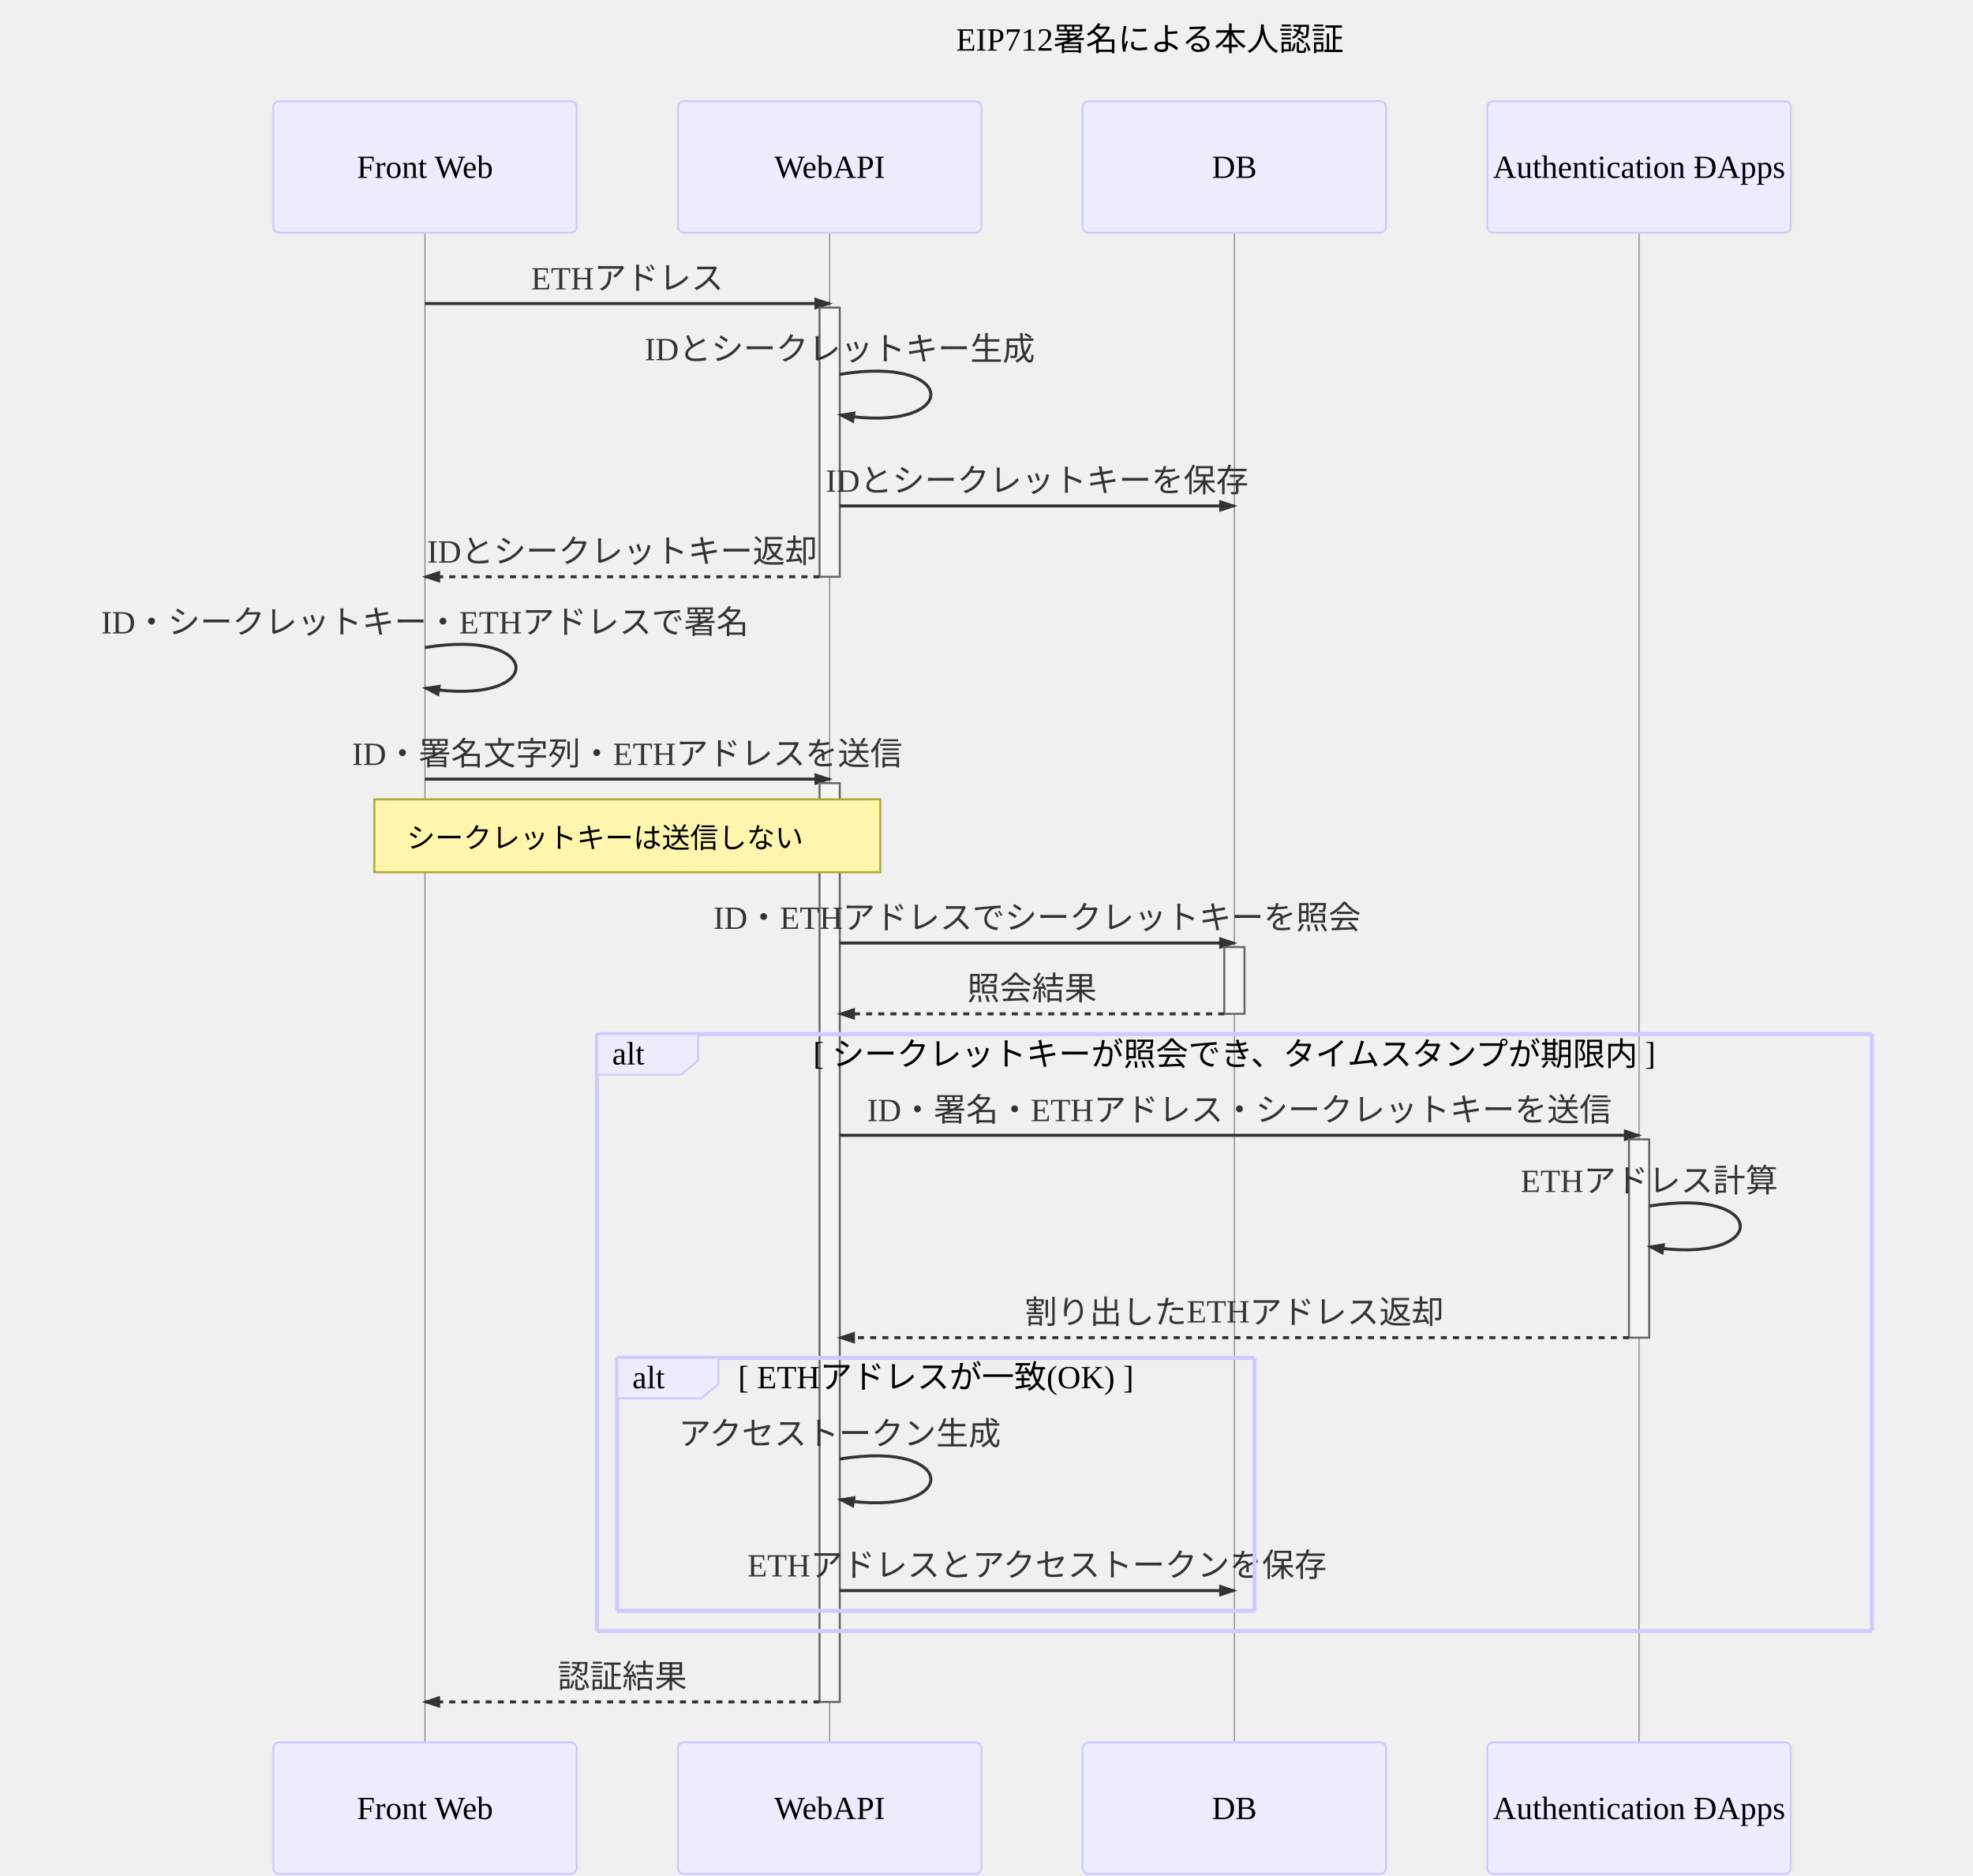
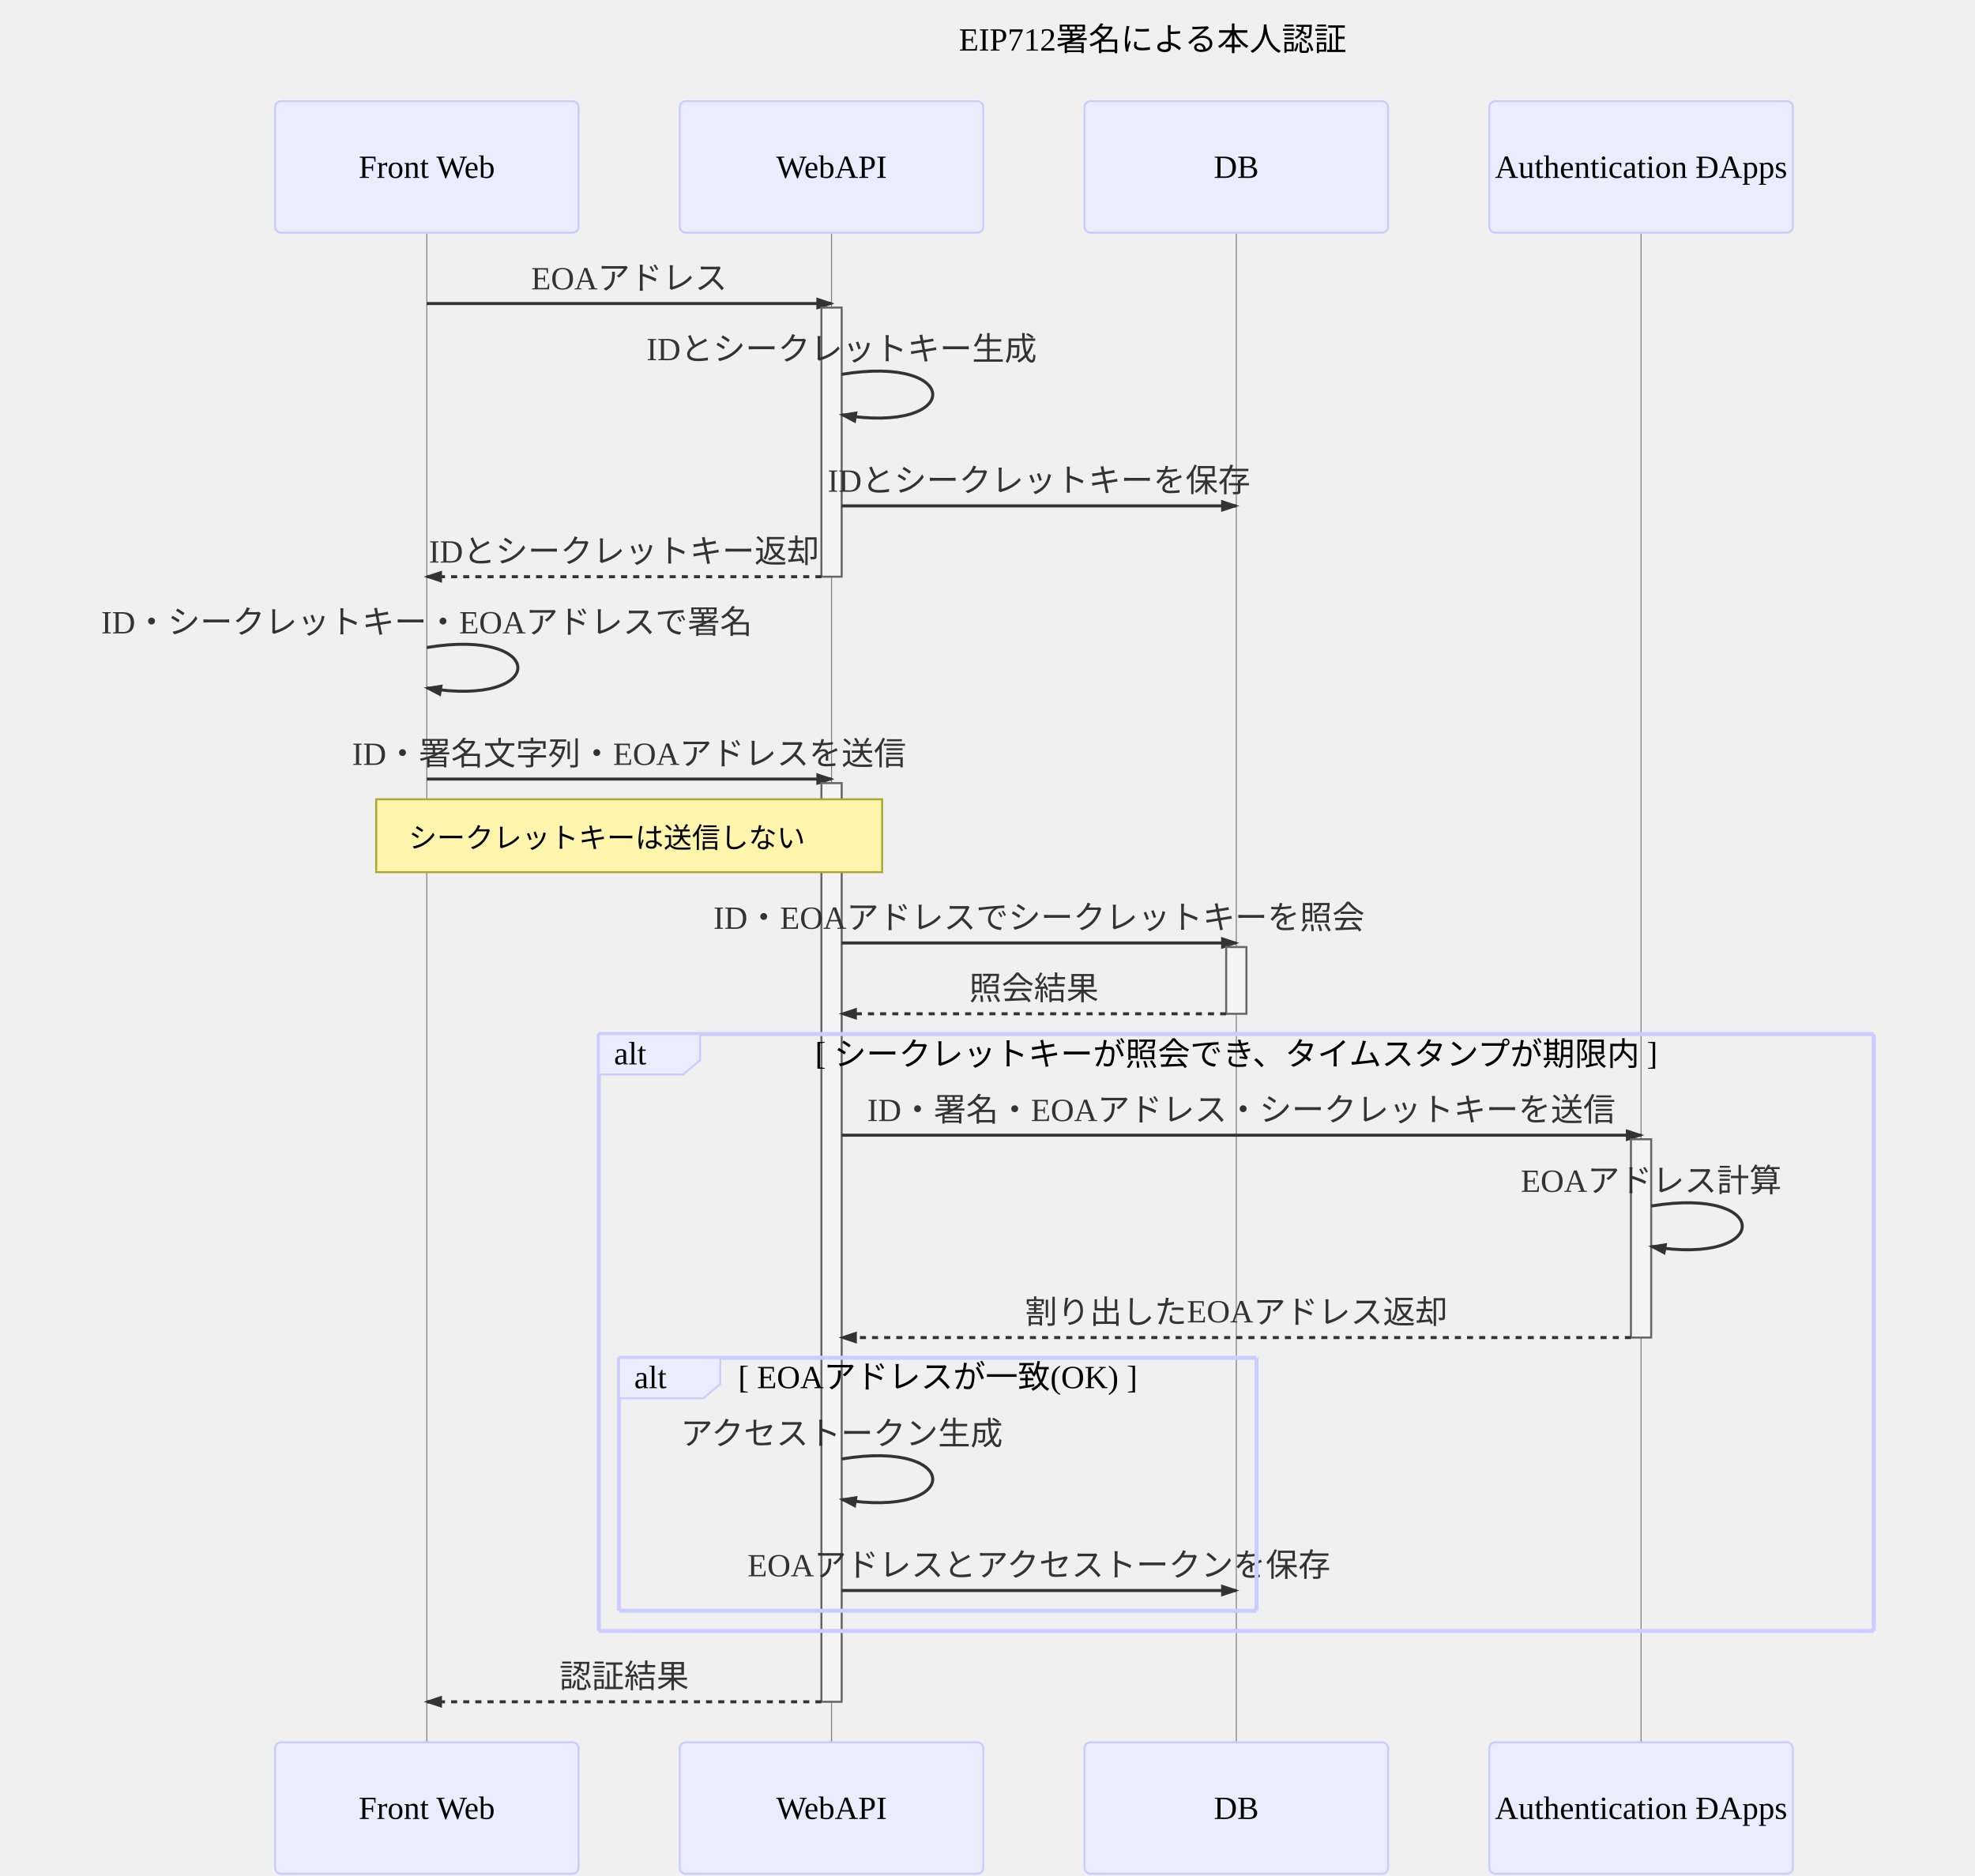
- <svg xmlns="http://www.w3.org/2000/svg" id="mermaid-1551665871197" width="100%" height="100%" style="max-width:974.992px;" viewBox="-134.992 -50 974.992 927">
-   <style>#mermaid-1551665871197 .label{font-family:trebuchet ms,verdana,arial;color:#333}#mermaid-1551665871197 .node circle,#mermaid-1551665871197 .node ellipse,#mermaid-1551665871197 .node polygon,#mermaid-1551665871197 .node rect{fill:#ececff;stroke:#9370db;stroke-width:1px}#mermaid-1551665871197 .node.clickable{cursor:pointer}#mermaid-1551665871197 .arrowheadPath{fill:#333}#mermaid-1551665871197 .edgePath .path{stroke:#333;stroke-width:1.5px}#mermaid-1551665871197 .edgeLabel{background-color:#e8e8e8}#mermaid-1551665871197 .cluster rect{fill:#ffffde!important;stroke:#aa3!important;stroke-width:1px!important}#mermaid-1551665871197 .cluster text{fill:#333}#mermaid-1551665871197 div.mermaidTooltip{position:absolute;text-align:center;max-width:200px;padding:2px;font-family:trebuchet ms,verdana,arial;font-size:12px;background:#ffffde;border:1px solid #aa3;border-radius:2px;pointer-events:none;z-index:100}#mermaid-1551665871197 .actor{stroke:#ccf;fill:#ececff}#mermaid-1551665871197 text.actor{fill:#000;stroke:none}#mermaid-1551665871197 .actor-line{stroke:grey}#mermaid-1551665871197 .messageLine0{marker-end:"url(#arrowhead)"}#mermaid-1551665871197 .messageLine0,#mermaid-1551665871197 .messageLine1{stroke-width:1.5;stroke-dasharray:"2 2";stroke:#333}#mermaid-1551665871197 #arrowhead{fill:#333}#mermaid-1551665871197 #crosshead path{fill:#333!important;stroke:#333!important}#mermaid-1551665871197 .messageText{fill:#333;stroke:none}#mermaid-1551665871197 .labelBox{stroke:#ccf;fill:#ececff}#mermaid-1551665871197 .labelText,#mermaid-1551665871197 .loopText{fill:#000;stroke:none}#mermaid-1551665871197 .loopLine{stroke-width:2;stroke-dasharray:"2 2";marker-end:"url(#arrowhead)";stroke:#ccf}#mermaid-1551665871197 .note{stroke:#aa3;fill:#fff5ad}#mermaid-1551665871197 .noteText{fill:#000;stroke:none;font-family:trebuchet ms,verdana,arial;font-size:14px}#mermaid-1551665871197 .section{stroke:none;opacity:.2}#mermaid-1551665871197 .section0{fill:rgba(102,102,255,.49)}#mermaid-1551665871197 .section2{fill:#fff400}#mermaid-1551665871197 .section1,#mermaid-1551665871197 .section3{fill:#fff;opacity:.2}#mermaid-1551665871197 .sectionTitle0,#mermaid-1551665871197 .sectionTitle1,#mermaid-1551665871197 .sectionTitle2,#mermaid-1551665871197 .sectionTitle3{fill:#333}#mermaid-1551665871197 .sectionTitle{text-anchor:start;font-size:11px;text-height:14px}#mermaid-1551665871197 .grid .tick{stroke:#d3d3d3;opacity:.3;shape-rendering:crispEdges}#mermaid-1551665871197 .grid path{stroke-width:0}#mermaid-1551665871197 .today{fill:none;stroke:red;stroke-width:2px}#mermaid-1551665871197 .task{stroke-width:2}#mermaid-1551665871197 .taskText{text-anchor:middle;font-size:11px}#mermaid-1551665871197 .taskTextOutsideRight{fill:#000;text-anchor:start;font-size:11px}#mermaid-1551665871197 .taskTextOutsideLeft{fill:#000;text-anchor:end;font-size:11px}#mermaid-1551665871197 .taskText0,#mermaid-1551665871197 .taskText1,#mermaid-1551665871197 .taskText2,#mermaid-1551665871197 .taskText3{fill:#fff}#mermaid-1551665871197 .task0,#mermaid-1551665871197 .task1,#mermaid-1551665871197 .task2,#mermaid-1551665871197 .task3{fill:#8a90dd;stroke:#534fbc}#mermaid-1551665871197 .taskTextOutside0,#mermaid-1551665871197 .taskTextOutside1,#mermaid-1551665871197 .taskTextOutside2,#mermaid-1551665871197 .taskTextOutside3{fill:#000}#mermaid-1551665871197 .active0,#mermaid-1551665871197 .active1,#mermaid-1551665871197 .active2,#mermaid-1551665871197 .active3{fill:#bfc7ff;stroke:#534fbc}#mermaid-1551665871197 .activeText0,#mermaid-1551665871197 .activeText1,#mermaid-1551665871197 .activeText2,#mermaid-1551665871197 .activeText3{fill:#000!important}#mermaid-1551665871197 .done0,#mermaid-1551665871197 .done1,#mermaid-1551665871197 .done2,#mermaid-1551665871197 .done3{stroke:grey;fill:#d3d3d3;stroke-width:2}#mermaid-1551665871197 .doneText0,#mermaid-1551665871197 .doneText1,#mermaid-1551665871197 .doneText2,#mermaid-1551665871197 .doneText3{fill:#000!important}#mermaid-1551665871197 .crit0,#mermaid-1551665871197 .crit1,#mermaid-1551665871197 .crit2,#mermaid-1551665871197 .crit3{stroke:#f88;fill:red;stroke-width:2}#mermaid-1551665871197 .activeCrit0,#mermaid-1551665871197 .activeCrit1,#mermaid-1551665871197 .activeCrit2,#mermaid-1551665871197 .activeCrit3{stroke:#f88;fill:#bfc7ff;stroke-width:2}#mermaid-1551665871197 .doneCrit0,#mermaid-1551665871197 .doneCrit1,#mermaid-1551665871197 .doneCrit2,#mermaid-1551665871197 .doneCrit3{stroke:#f88;fill:#d3d3d3;stroke-width:2;cursor:pointer;shape-rendering:crispEdges}#mermaid-1551665871197 .activeCritText0,#mermaid-1551665871197 .activeCritText1,#mermaid-1551665871197 .activeCritText2,#mermaid-1551665871197 .activeCritText3,#mermaid-1551665871197 .doneCritText0,#mermaid-1551665871197 .doneCritText1,#mermaid-1551665871197 .doneCritText2,#mermaid-1551665871197 .doneCritText3{fill:#000!important}#mermaid-1551665871197 .titleText{text-anchor:middle;font-size:18px;fill:#000}#mermaid-1551665871197 g.classGroup text{fill:#9370db;stroke:none;font-family:trebuchet ms,verdana,arial;font-size:10px}#mermaid-1551665871197 g.classGroup rect{fill:#ececff;stroke:#9370db}#mermaid-1551665871197 g.classGroup line{stroke:#9370db;stroke-width:1}#mermaid-1551665871197 .classLabel .box{stroke:none;stroke-width:0;fill:#ececff;opacity:.5}#mermaid-1551665871197 .classLabel .label{fill:#9370db;font-size:10px}#mermaid-1551665871197 .relation{stroke:#9370db;stroke-width:1;fill:none}#mermaid-1551665871197 #compositionEnd,#mermaid-1551665871197 #compositionStart{fill:#9370db;stroke:#9370db;stroke-width:1}#mermaid-1551665871197 #aggregationEnd,#mermaid-1551665871197 #aggregationStart{fill:#ececff;stroke:#9370db;stroke-width:1}#mermaid-1551665871197 #dependencyEnd,#mermaid-1551665871197 #dependencyStart,#mermaid-1551665871197 #extensionEnd,#mermaid-1551665871197 #extensionStart{fill:#9370db;stroke:#9370db;stroke-width:1}#mermaid-1551665871197 .branch-label,#mermaid-1551665871197 .commit-id,#mermaid-1551665871197 .commit-msg{fill:#d3d3d3;color:#d3d3d3}</style>
-   <style>#mermaid-1551665871197 {
+ <svg xmlns="http://www.w3.org/2000/svg" id="mermaid-1551927089064" width="100%" height="100%" style="max-width:975.883px;" viewBox="-135.883 -50 975.883 927">
+   <style>#mermaid-1551927089064 .label{font-family:trebuchet ms,verdana,arial;color:#333}#mermaid-1551927089064 .node circle,#mermaid-1551927089064 .node ellipse,#mermaid-1551927089064 .node polygon,#mermaid-1551927089064 .node rect{fill:#ececff;stroke:#9370db;stroke-width:1px}#mermaid-1551927089064 .node.clickable{cursor:pointer}#mermaid-1551927089064 .arrowheadPath{fill:#333}#mermaid-1551927089064 .edgePath .path{stroke:#333;stroke-width:1.5px}#mermaid-1551927089064 .edgeLabel{background-color:#e8e8e8}#mermaid-1551927089064 .cluster rect{fill:#ffffde!important;stroke:#aa3!important;stroke-width:1px!important}#mermaid-1551927089064 .cluster text{fill:#333}#mermaid-1551927089064 div.mermaidTooltip{position:absolute;text-align:center;max-width:200px;padding:2px;font-family:trebuchet ms,verdana,arial;font-size:12px;background:#ffffde;border:1px solid #aa3;border-radius:2px;pointer-events:none;z-index:100}#mermaid-1551927089064 .actor{stroke:#ccf;fill:#ececff}#mermaid-1551927089064 text.actor{fill:#000;stroke:none}#mermaid-1551927089064 .actor-line{stroke:grey}#mermaid-1551927089064 .messageLine0{marker-end:"url(#arrowhead)"}#mermaid-1551927089064 .messageLine0,#mermaid-1551927089064 .messageLine1{stroke-width:1.5;stroke-dasharray:"2 2";stroke:#333}#mermaid-1551927089064 #arrowhead{fill:#333}#mermaid-1551927089064 #crosshead path{fill:#333!important;stroke:#333!important}#mermaid-1551927089064 .messageText{fill:#333;stroke:none}#mermaid-1551927089064 .labelBox{stroke:#ccf;fill:#ececff}#mermaid-1551927089064 .labelText,#mermaid-1551927089064 .loopText{fill:#000;stroke:none}#mermaid-1551927089064 .loopLine{stroke-width:2;stroke-dasharray:"2 2";marker-end:"url(#arrowhead)";stroke:#ccf}#mermaid-1551927089064 .note{stroke:#aa3;fill:#fff5ad}#mermaid-1551927089064 .noteText{fill:#000;stroke:none;font-family:trebuchet ms,verdana,arial;font-size:14px}#mermaid-1551927089064 .section{stroke:none;opacity:.2}#mermaid-1551927089064 .section0{fill:rgba(102,102,255,.49)}#mermaid-1551927089064 .section2{fill:#fff400}#mermaid-1551927089064 .section1,#mermaid-1551927089064 .section3{fill:#fff;opacity:.2}#mermaid-1551927089064 .sectionTitle0,#mermaid-1551927089064 .sectionTitle1,#mermaid-1551927089064 .sectionTitle2,#mermaid-1551927089064 .sectionTitle3{fill:#333}#mermaid-1551927089064 .sectionTitle{text-anchor:start;font-size:11px;text-height:14px}#mermaid-1551927089064 .grid .tick{stroke:#d3d3d3;opacity:.3;shape-rendering:crispEdges}#mermaid-1551927089064 .grid path{stroke-width:0}#mermaid-1551927089064 .today{fill:none;stroke:red;stroke-width:2px}#mermaid-1551927089064 .task{stroke-width:2}#mermaid-1551927089064 .taskText{text-anchor:middle;font-size:11px}#mermaid-1551927089064 .taskTextOutsideRight{fill:#000;text-anchor:start;font-size:11px}#mermaid-1551927089064 .taskTextOutsideLeft{fill:#000;text-anchor:end;font-size:11px}#mermaid-1551927089064 .taskText0,#mermaid-1551927089064 .taskText1,#mermaid-1551927089064 .taskText2,#mermaid-1551927089064 .taskText3{fill:#fff}#mermaid-1551927089064 .task0,#mermaid-1551927089064 .task1,#mermaid-1551927089064 .task2,#mermaid-1551927089064 .task3{fill:#8a90dd;stroke:#534fbc}#mermaid-1551927089064 .taskTextOutside0,#mermaid-1551927089064 .taskTextOutside1,#mermaid-1551927089064 .taskTextOutside2,#mermaid-1551927089064 .taskTextOutside3{fill:#000}#mermaid-1551927089064 .active0,#mermaid-1551927089064 .active1,#mermaid-1551927089064 .active2,#mermaid-1551927089064 .active3{fill:#bfc7ff;stroke:#534fbc}#mermaid-1551927089064 .activeText0,#mermaid-1551927089064 .activeText1,#mermaid-1551927089064 .activeText2,#mermaid-1551927089064 .activeText3{fill:#000!important}#mermaid-1551927089064 .done0,#mermaid-1551927089064 .done1,#mermaid-1551927089064 .done2,#mermaid-1551927089064 .done3{stroke:grey;fill:#d3d3d3;stroke-width:2}#mermaid-1551927089064 .doneText0,#mermaid-1551927089064 .doneText1,#mermaid-1551927089064 .doneText2,#mermaid-1551927089064 .doneText3{fill:#000!important}#mermaid-1551927089064 .crit0,#mermaid-1551927089064 .crit1,#mermaid-1551927089064 .crit2,#mermaid-1551927089064 .crit3{stroke:#f88;fill:red;stroke-width:2}#mermaid-1551927089064 .activeCrit0,#mermaid-1551927089064 .activeCrit1,#mermaid-1551927089064 .activeCrit2,#mermaid-1551927089064 .activeCrit3{stroke:#f88;fill:#bfc7ff;stroke-width:2}#mermaid-1551927089064 .doneCrit0,#mermaid-1551927089064 .doneCrit1,#mermaid-1551927089064 .doneCrit2,#mermaid-1551927089064 .doneCrit3{stroke:#f88;fill:#d3d3d3;stroke-width:2;cursor:pointer;shape-rendering:crispEdges}#mermaid-1551927089064 .activeCritText0,#mermaid-1551927089064 .activeCritText1,#mermaid-1551927089064 .activeCritText2,#mermaid-1551927089064 .activeCritText3,#mermaid-1551927089064 .doneCritText0,#mermaid-1551927089064 .doneCritText1,#mermaid-1551927089064 .doneCritText2,#mermaid-1551927089064 .doneCritText3{fill:#000!important}#mermaid-1551927089064 .titleText{text-anchor:middle;font-size:18px;fill:#000}#mermaid-1551927089064 g.classGroup text{fill:#9370db;stroke:none;font-family:trebuchet ms,verdana,arial;font-size:10px}#mermaid-1551927089064 g.classGroup rect{fill:#ececff;stroke:#9370db}#mermaid-1551927089064 g.classGroup line{stroke:#9370db;stroke-width:1}#mermaid-1551927089064 .classLabel .box{stroke:none;stroke-width:0;fill:#ececff;opacity:.5}#mermaid-1551927089064 .classLabel .label{fill:#9370db;font-size:10px}#mermaid-1551927089064 .relation{stroke:#9370db;stroke-width:1;fill:none}#mermaid-1551927089064 #compositionEnd,#mermaid-1551927089064 #compositionStart{fill:#9370db;stroke:#9370db;stroke-width:1}#mermaid-1551927089064 #aggregationEnd,#mermaid-1551927089064 #aggregationStart{fill:#ececff;stroke:#9370db;stroke-width:1}#mermaid-1551927089064 #dependencyEnd,#mermaid-1551927089064 #dependencyStart,#mermaid-1551927089064 #extensionEnd,#mermaid-1551927089064 #extensionStart{fill:#9370db;stroke:#9370db;stroke-width:1}#mermaid-1551927089064 .branch-label,#mermaid-1551927089064 .commit-id,#mermaid-1551927089064 .commit-msg{fill:#d3d3d3;color:#d3d3d3}</style>
+   <style>#mermaid-1551927089064 {
    color: rgb(0, 0, 0);
    font: normal normal 400 normal 16px / normal "Times New Roman";
  }</style>
  <g />
  <g>
    <line id="actor0" x1="75" y1="5" x2="75" y2="876" class="actor-line" stroke-width="0.5px" stroke="#999" />
    <rect x="0" y="0" fill="#eaeaea" stroke="#666" width="150" height="65" rx="3" ry="3" class="actor" />
    <text x="75" y="32.5" dominant-baseline="central" alignment-baseline="central" class="actor" style="text-anchor: middle;">
      <tspan x="75" dy="0">Front Web</tspan>
    </text>
  </g>
  <g>
    <line id="actor1" x1="275" y1="5" x2="275" y2="876" class="actor-line" stroke-width="0.5px" stroke="#999" />
    <rect x="200" y="0" fill="#eaeaea" stroke="#666" width="150" height="65" rx="3" ry="3" class="actor" />
    <text x="275" y="32.5" dominant-baseline="central" alignment-baseline="central" class="actor" style="text-anchor: middle;">
      <tspan x="275" dy="0">WebAPI</tspan>
    </text>
  </g>
  <g>
    <line id="actor2" x1="475" y1="5" x2="475" y2="876" class="actor-line" stroke-width="0.5px" stroke="#999" />
    <rect x="400" y="0" fill="#eaeaea" stroke="#666" width="150" height="65" rx="3" ry="3" class="actor" />
    <text x="475" y="32.5" dominant-baseline="central" alignment-baseline="central" class="actor" style="text-anchor: middle;">
      <tspan x="475" dy="0">DB</tspan>
    </text>
  </g>
  <g>
    <line id="actor3" x1="675" y1="5" x2="675" y2="876" class="actor-line" stroke-width="0.5px" stroke="#999" />
    <rect x="600" y="0" fill="#eaeaea" stroke="#666" width="150" height="65" rx="3" ry="3" class="actor" />
    <text x="675" y="32.5" dominant-baseline="central" alignment-baseline="central" class="actor" style="text-anchor: middle;">
      <tspan x="675" dy="0">Authentication ÐApps</tspan>
    </text>
  </g>
  <defs>
    <marker id="arrowhead" refX="5" refY="2" markerWidth="6" markerHeight="4" orient="auto">
      <path d="M 0,0 V 4 L6,2 Z" />
    </marker>
  </defs>
  <defs>
    <marker id="crosshead" markerWidth="15" markerHeight="8" orient="auto" refX="16" refY="4">
      <path fill="black" stroke="#000000" stroke-width="1px" d="M 9,2 V 6 L16,4 Z" style="stroke-dasharray: 0, 0;" />
      <path fill="none" stroke="#000000" stroke-width="1px" d="M 0,1 L 6,7 M 6,1 L 0,7" style="stroke-dasharray: 0, 0;" />
    </marker>
  </defs>
  <g>
-     <text x="175" y="93" class="messageText" style="text-anchor: middle;">ETHアドレス</text>
+     <text x="175" y="93" class="messageText" style="text-anchor: middle;">EOAアドレス</text>
    <line x1="75" y1="100" x2="275" y2="100" class="messageLine0" stroke-width="2" stroke="black" marker-end="url(#arrowhead)" style="fill: none;" />
  </g>
  <g>
    <rect x="270" y="102" fill="#f4f4f4" stroke="#666" width="10" height="133" rx="0" ry="0" />
  </g>
  <g>
    <text x="280" y="128" class="messageText" style="text-anchor: middle;">IDとシークレットキー生成</text>
    <path d="M 280,135 C 340,125 340,165 280,155" class="messageLine0" stroke-width="2" stroke="black" marker-end="url(#arrowhead)" style="fill: none;" />
  </g>
  <g>
    <text x="377.5" y="193" class="messageText" style="text-anchor: middle;">IDとシークレットキーを保存</text>
    <line x1="280" y1="200" x2="475" y2="200" class="messageLine0" stroke-width="2" stroke="black" marker-end="url(#arrowhead)" style="fill: none;" />
  </g>
  <g>
    <text x="172.5" y="228" class="messageText" style="text-anchor: middle;">IDとシークレットキー返却</text>
    <line x1="270" y1="235" x2="75" y2="235" class="messageLine1" stroke-width="2" stroke="black" marker-end="url(#arrowhead)" style="stroke-dasharray: 3, 3; fill: none;" />
  </g>
  <g>
-     <text x="75" y="263" class="messageText" style="text-anchor: middle;">ID・シークレットキー・ETHアドレスで署名</text>
+     <text x="75" y="263" class="messageText" style="text-anchor: middle;">ID・シークレットキー・EOAアドレスで署名</text>
    <path d="M 75,270 C 135,260 135,300 75,290" class="messageLine0" stroke-width="2" stroke="black" marker-end="url(#arrowhead)" style="fill: none;" />
  </g>
  <g>
-     <text x="175" y="328" class="messageText" style="text-anchor: middle;">ID・署名文字列・ETHアドレスを送信</text>
+     <text x="175" y="328" class="messageText" style="text-anchor: middle;">ID・署名文字列・EOAアドレスを送信</text>
    <line x1="75" y1="335" x2="275" y2="335" class="messageLine0" stroke-width="2" stroke="black" marker-end="url(#arrowhead)" style="fill: none;" />
  </g>
  <g>
    <rect x="270" y="337" fill="#f4f4f4" stroke="#666" width="10" height="454" rx="0" ry="0" />
  </g>
  <g>
    <rect x="50" y="345" fill="#EDF2AE" stroke="#666" width="250" height="36" rx="0" ry="0" class="note" />
    <text x="46" y="369" fill="black" class="noteText">
      <tspan x="66" fill="black">シークレットキーは送信しない</tspan>
    </text>
  </g>
  <g>
-     <text x="377.5" y="409" class="messageText" style="text-anchor: middle;">ID・ETHアドレスでシークレットキーを照会</text>
+     <text x="377.5" y="409" class="messageText" style="text-anchor: middle;">ID・EOAアドレスでシークレットキーを照会</text>
    <line x1="280" y1="416" x2="475" y2="416" class="messageLine0" stroke-width="2" stroke="black" marker-end="url(#arrowhead)" style="fill: none;" />
  </g>
  <g>
    <rect x="470" y="418" fill="#f4f4f4" stroke="#666" width="10" height="33" rx="0" ry="0" />
  </g>
  <g>
    <text x="375" y="444" class="messageText" style="text-anchor: middle;">照会結果</text>
    <line x1="470" y1="451" x2="280" y2="451" class="messageLine1" stroke-width="2" stroke="black" marker-end="url(#arrowhead)" style="stroke-dasharray: 3, 3; fill: none;" />
  </g>
  <g>
-     <text x="477.5" y="504" class="messageText" style="text-anchor: middle;">ID・署名・ETHアドレス・シークレットキーを送信</text>
+     <text x="477.5" y="504" class="messageText" style="text-anchor: middle;">ID・署名・EOAアドレス・シークレットキーを送信</text>
    <line x1="280" y1="511" x2="675" y2="511" class="messageLine0" stroke-width="2" stroke="black" marker-end="url(#arrowhead)" style="fill: none;" />
  </g>
  <g>
    <rect x="670" y="513" fill="#f4f4f4" stroke="#666" width="10" height="98" rx="0" ry="0" />
  </g>
  <g>
-     <text x="680" y="539" class="messageText" style="text-anchor: middle;">ETHアドレス計算</text>
+     <text x="680" y="539" class="messageText" style="text-anchor: middle;">EOAアドレス計算</text>
    <path d="M 680,546 C 740,536 740,576 680,566" class="messageLine0" stroke-width="2" stroke="black" marker-end="url(#arrowhead)" style="fill: none;" />
  </g>
  <g>
-     <text x="475" y="604" class="messageText" style="text-anchor: middle;">割り出したETHアドレス返却</text>
+     <text x="475" y="604" class="messageText" style="text-anchor: middle;">割り出したEOAアドレス返却</text>
    <line x1="670" y1="611" x2="280" y2="611" class="messageLine1" stroke-width="2" stroke="black" marker-end="url(#arrowhead)" style="stroke-dasharray: 3, 3; fill: none;" />
  </g>
  <g>
    <text x="280" y="664" class="messageText" style="text-anchor: middle;">アクセストークン生成</text>
    <path d="M 280,671 C 340,661 340,701 280,691" class="messageLine0" stroke-width="2" stroke="black" marker-end="url(#arrowhead)" style="fill: none;" />
  </g>
  <g>
-     <text x="377.5" y="729" class="messageText" style="text-anchor: middle;">ETHアドレスとアクセストークンを保存</text>
+     <text x="377.5" y="729" class="messageText" style="text-anchor: middle;">EOAアドレスとアクセストークンを保存</text>
    <line x1="280" y1="736" x2="475" y2="736" class="messageLine0" stroke-width="2" stroke="black" marker-end="url(#arrowhead)" style="fill: none;" />
  </g>
  <g>
    <line x1="170" y1="621" x2="485" y2="621" class="loopLine" />
    <line x1="485" y1="621" x2="485" y2="746" class="loopLine" />
    <line x1="170" y1="746" x2="485" y2="746" class="loopLine" />
    <line x1="170" y1="621" x2="170" y2="746" class="loopLine" />
    <polygon points="170,621 220,621 220,634 211.6,641 170,641" class="labelBox" />
    <text x="177.5" y="636" fill="black" class="labelText">
      <tspan x="177.5" fill="black">alt</tspan>
    </text>
    <text x="327.5" y="636" fill="black" class="loopText" style="text-anchor: middle;">
-       <tspan x="327.5" fill="black">[ ETHアドレスが一致(OK) ]</tspan>
+       <tspan x="327.5" fill="black">[ EOAアドレスが一致(OK) ]</tspan>
    </text>
  </g>
  <g>
    <line x1="160" y1="461" x2="790" y2="461" class="loopLine" />
    <line x1="790" y1="461" x2="790" y2="756" class="loopLine" />
    <line x1="160" y1="756" x2="790" y2="756" class="loopLine" />
    <line x1="160" y1="461" x2="160" y2="756" class="loopLine" />
    <polygon points="160,461 210,461 210,474 201.6,481 160,481" class="labelBox" />
    <text x="167.5" y="476" fill="black" class="labelText">
      <tspan x="167.5" fill="black">alt</tspan>
    </text>
    <text x="475" y="476" fill="black" class="loopText" style="text-anchor: middle;">
      <tspan x="475" fill="black">[ シークレットキーが照会でき、タイムスタンプが期限内 ]</tspan>
    </text>
  </g>
  <g>
    <text x="172.5" y="784" class="messageText" style="text-anchor: middle;">認証結果</text>
    <line x1="270" y1="791" x2="75" y2="791" class="messageLine1" stroke-width="2" stroke="black" marker-end="url(#arrowhead)" style="stroke-dasharray: 3, 3; fill: none;" />
  </g>
  <g>
    <rect x="0" y="811" fill="#eaeaea" stroke="#666" width="150" height="65" rx="3" ry="3" class="actor" />
    <text x="75" y="843.5" dominant-baseline="central" alignment-baseline="central" class="actor" style="text-anchor: middle;">
      <tspan x="75" dy="0">Front Web</tspan>
    </text>
  </g>
  <g>
    <rect x="200" y="811" fill="#eaeaea" stroke="#666" width="150" height="65" rx="3" ry="3" class="actor" />
    <text x="275" y="843.5" dominant-baseline="central" alignment-baseline="central" class="actor" style="text-anchor: middle;">
      <tspan x="275" dy="0">WebAPI</tspan>
    </text>
  </g>
  <g>
    <rect x="400" y="811" fill="#eaeaea" stroke="#666" width="150" height="65" rx="3" ry="3" class="actor" />
    <text x="475" y="843.5" dominant-baseline="central" alignment-baseline="central" class="actor" style="text-anchor: middle;">
      <tspan x="475" dy="0">DB</tspan>
    </text>
  </g>
  <g>
    <rect x="600" y="811" fill="#eaeaea" stroke="#666" width="150" height="65" rx="3" ry="3" class="actor" />
    <text x="675" y="843.5" dominant-baseline="central" alignment-baseline="central" class="actor" style="text-anchor: middle;">
      <tspan x="675" dy="0">Authentication ÐApps</tspan>
    </text>
  </g>
-   <text x="337.496" y="-25">EIP712署名による本人認証</text>
+   <text x="337.941" y="-25">EIP712署名による本人認証</text>
</svg>
